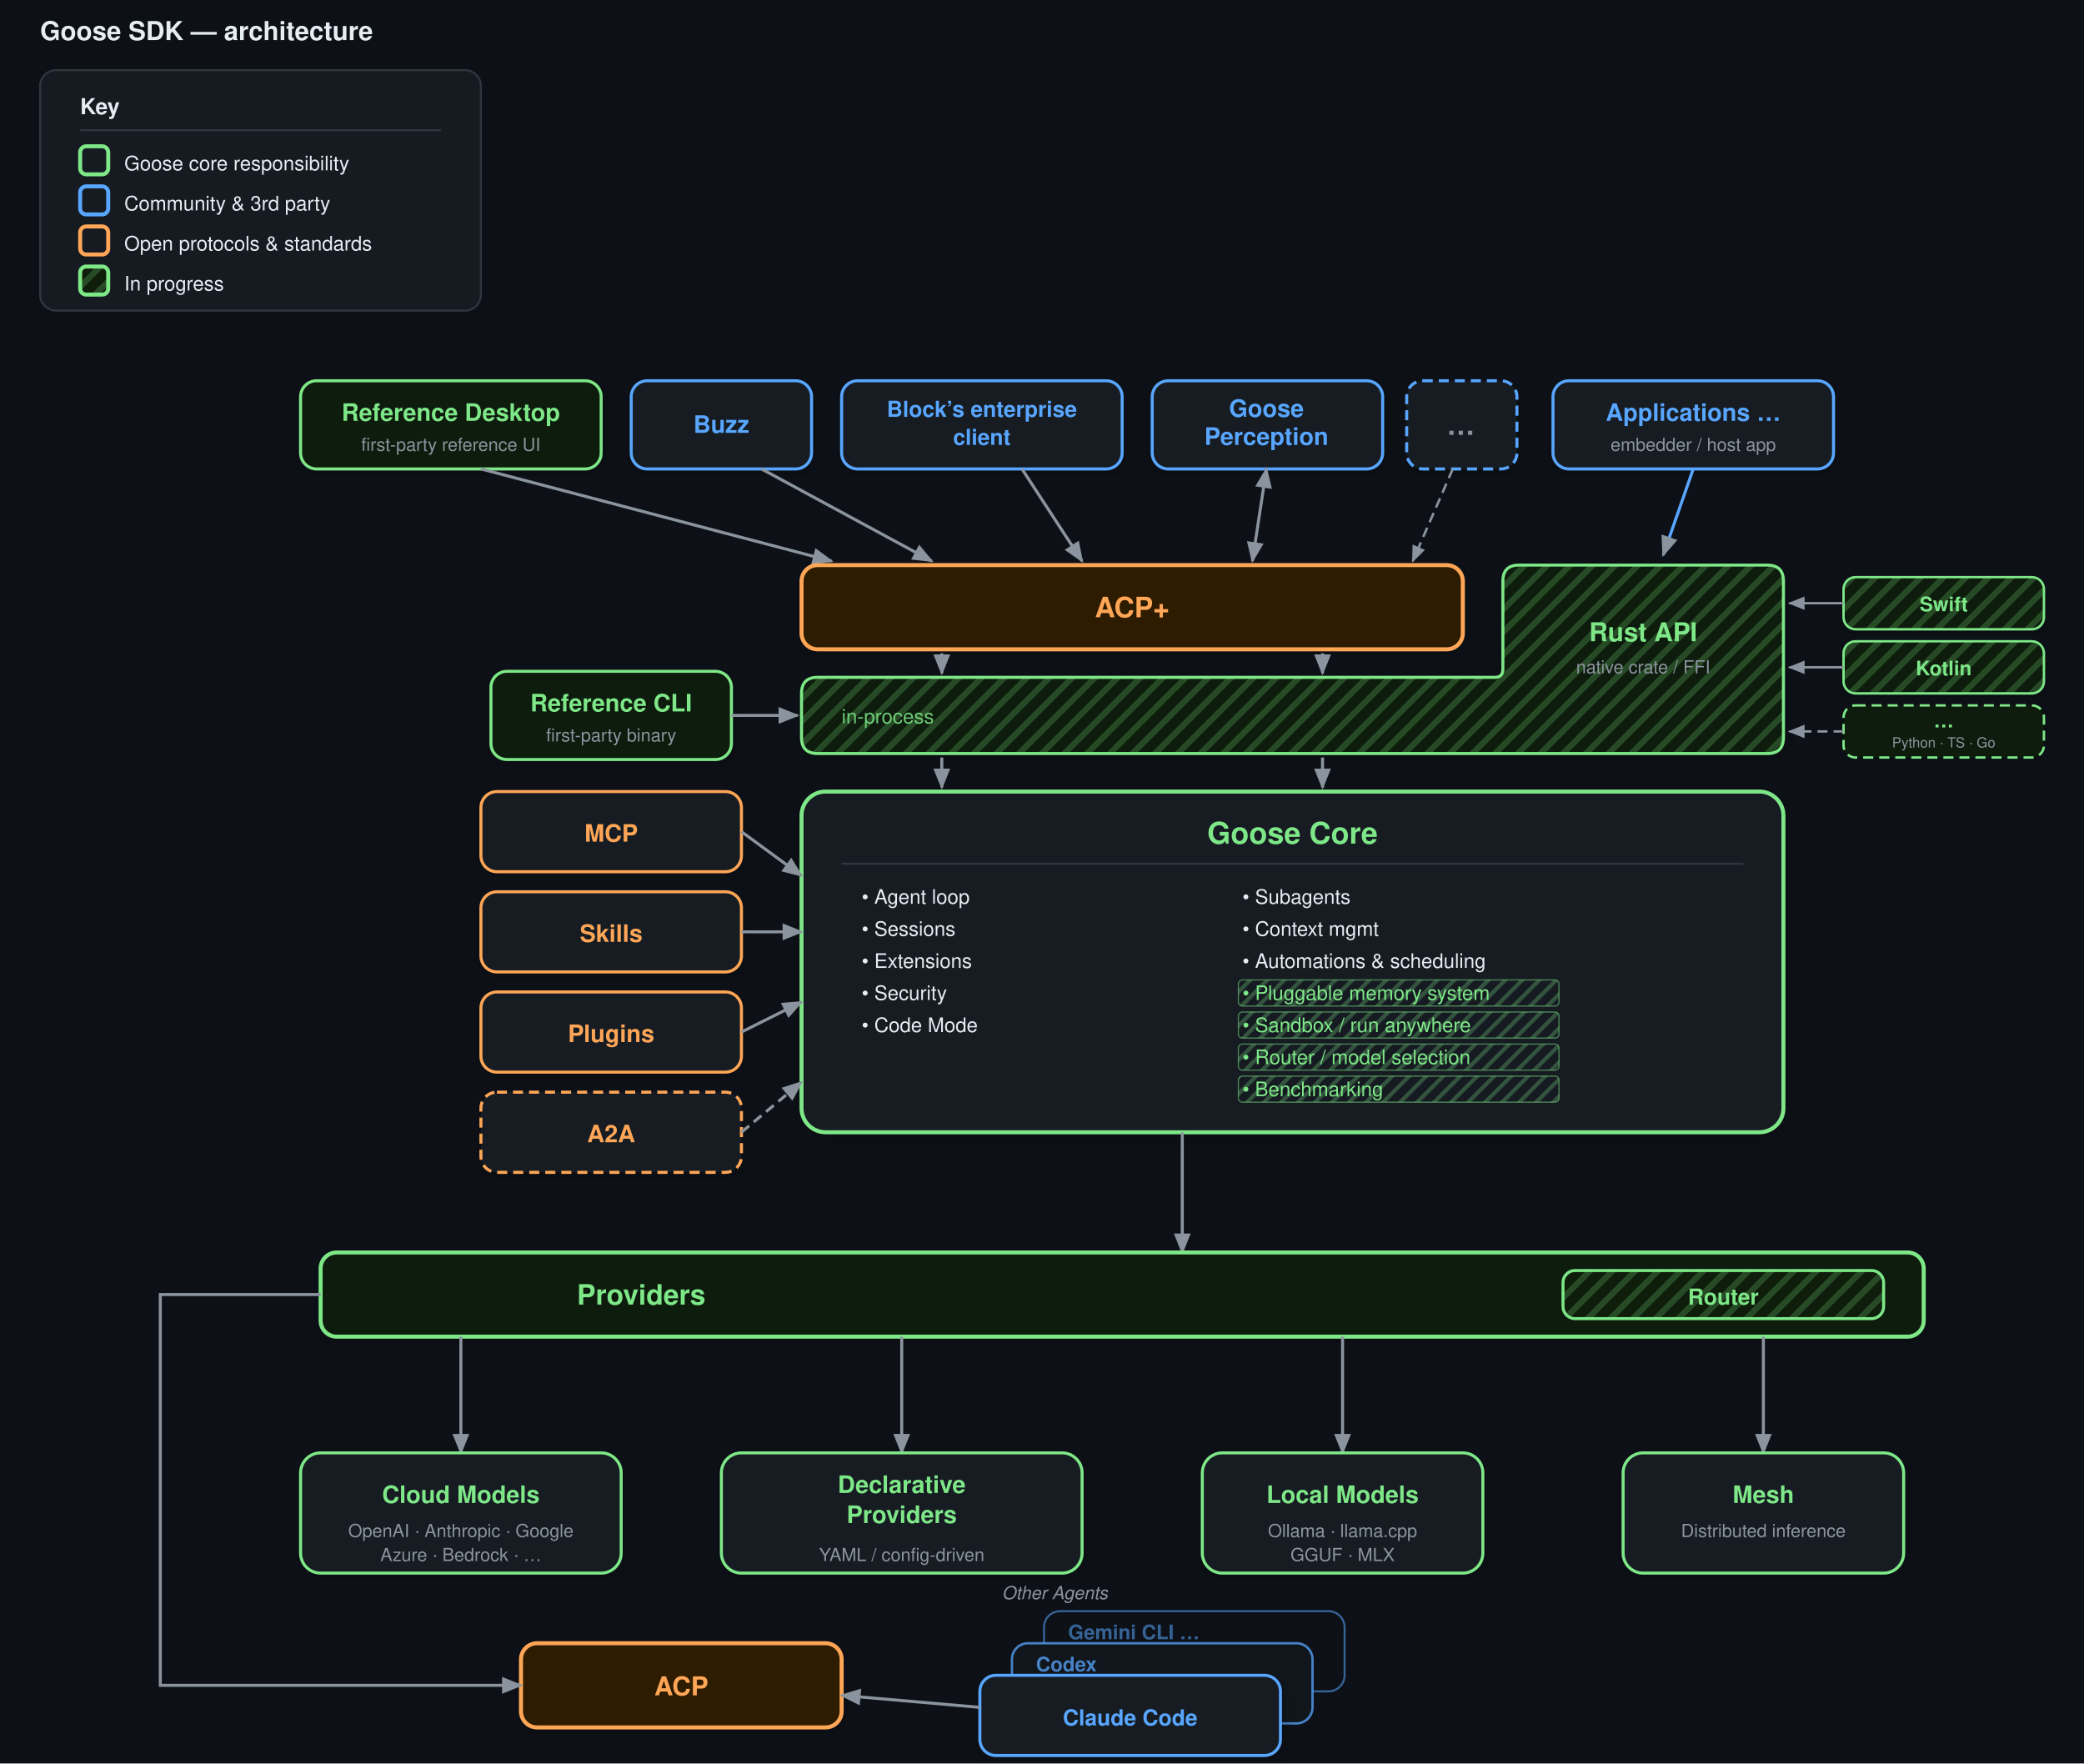
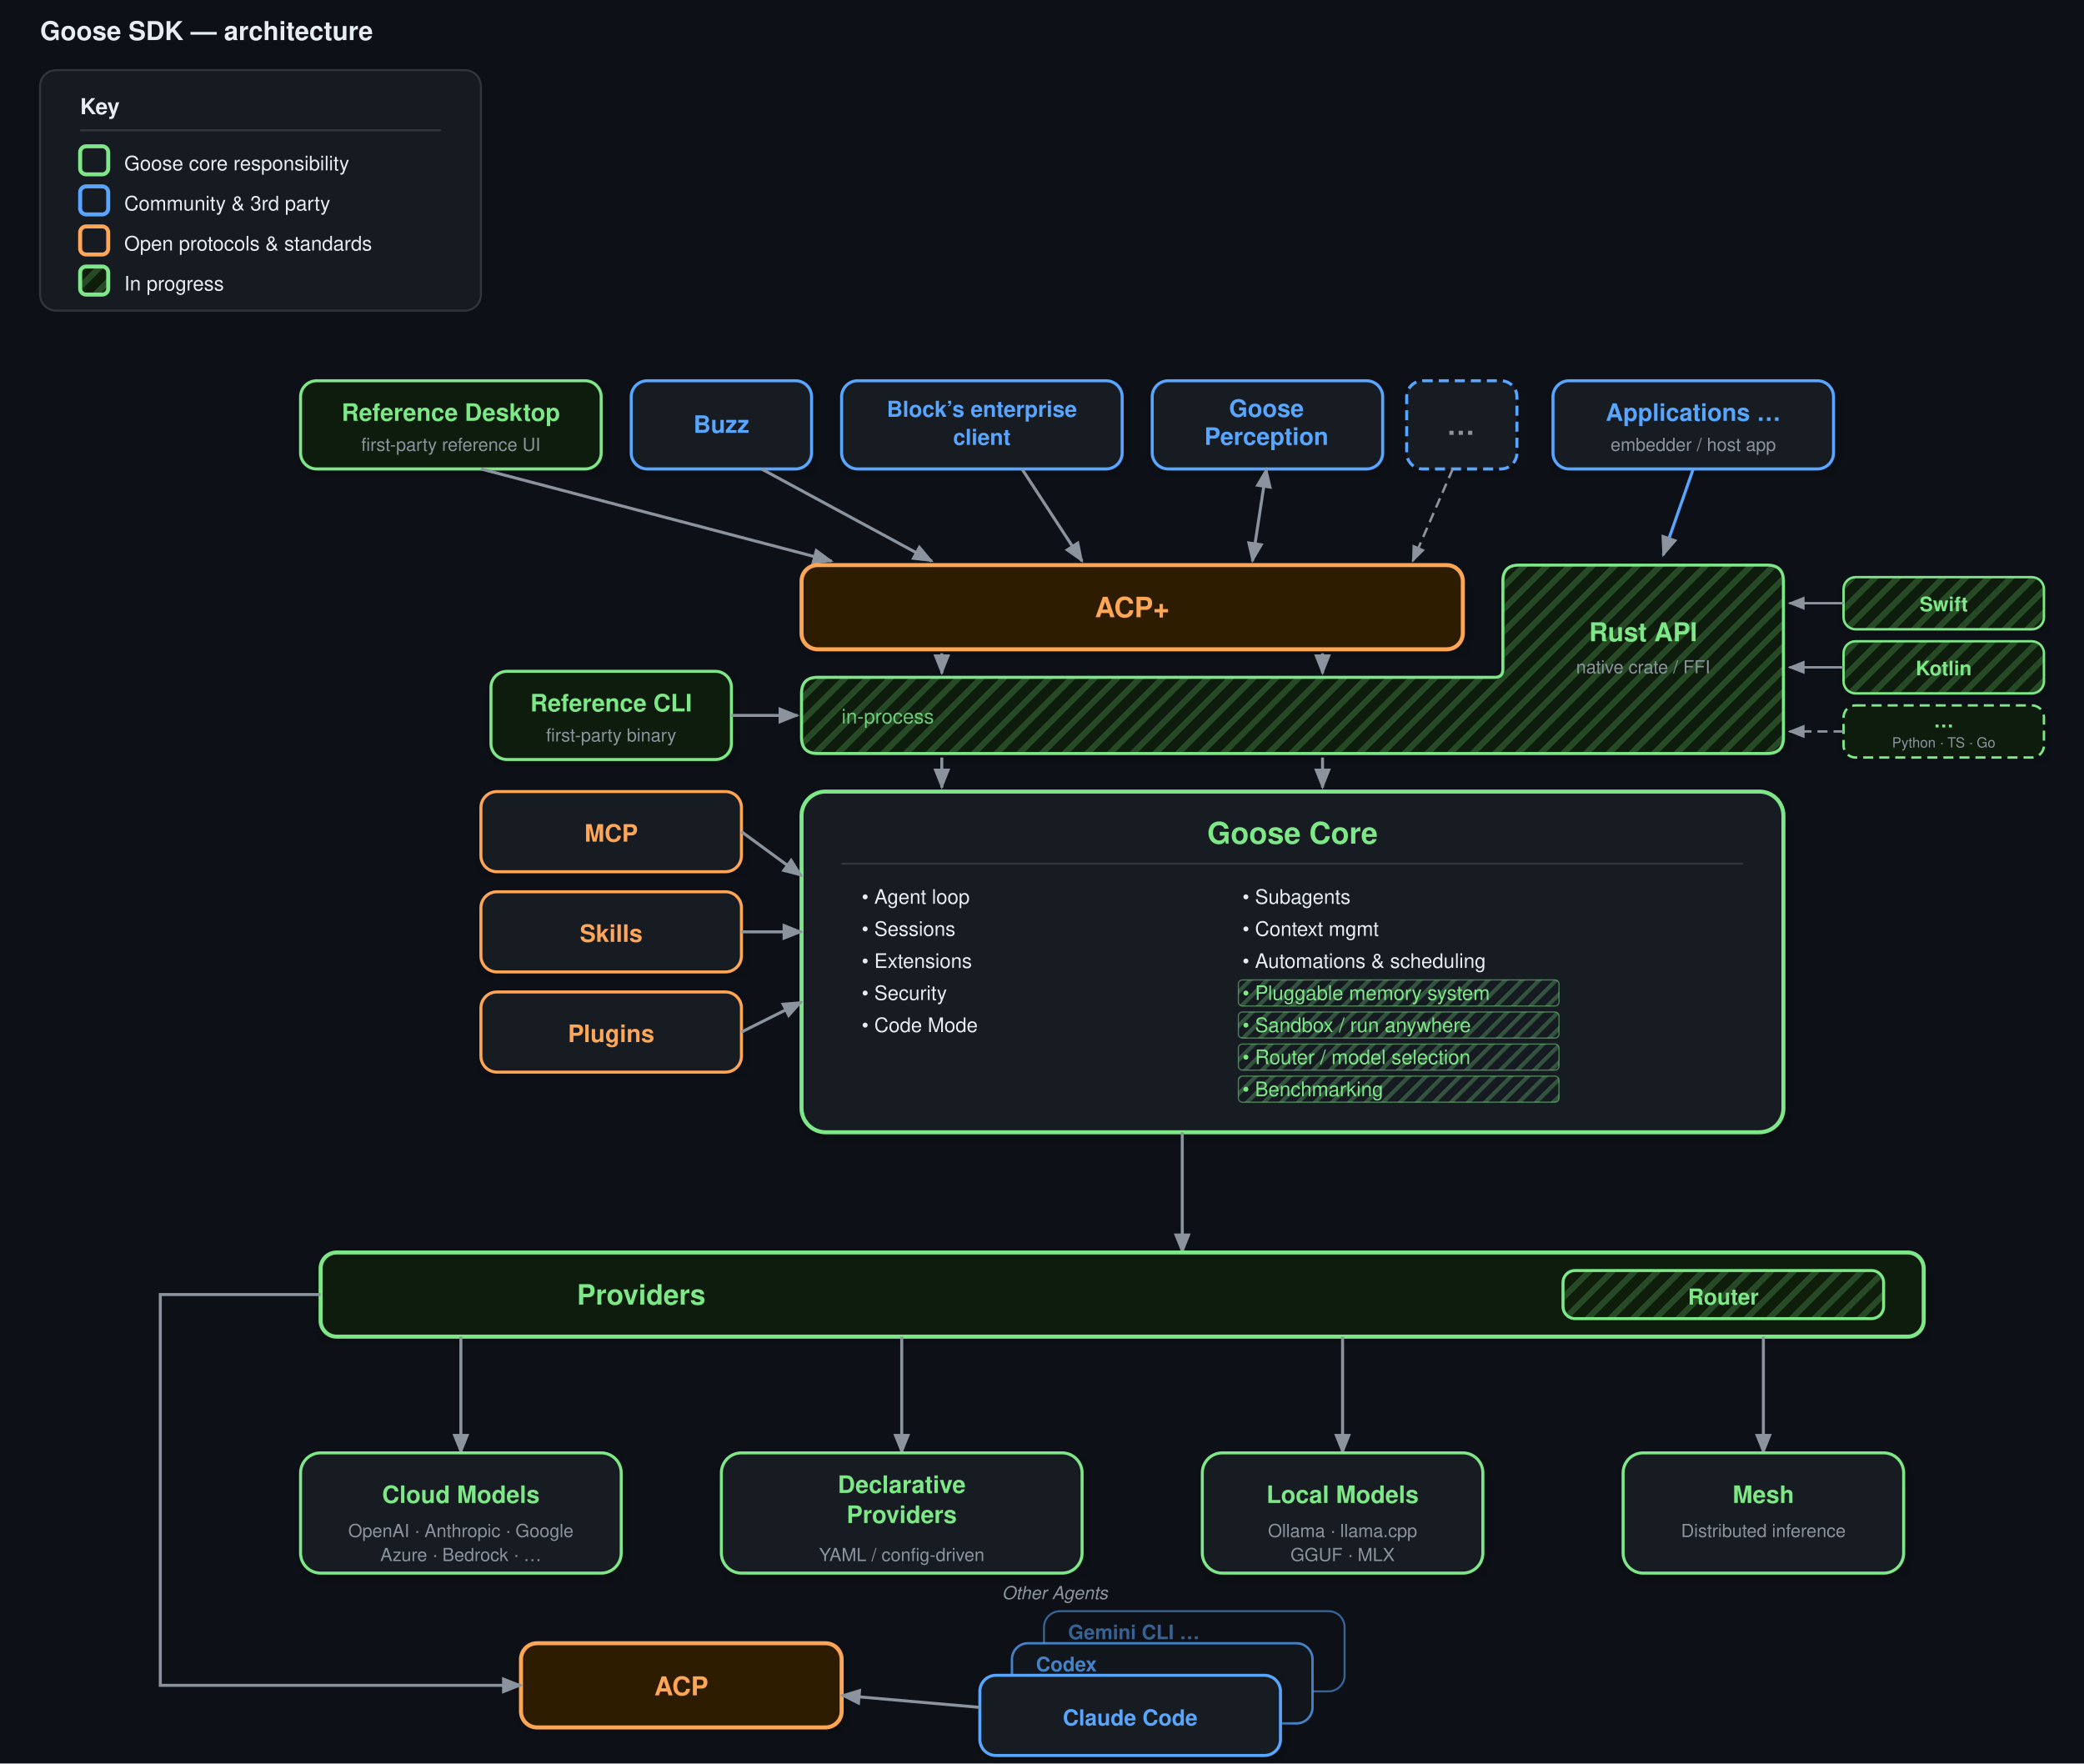
<svg xmlns="http://www.w3.org/2000/svg" viewBox="0 0 1040 880" font-family="-apple-system, BlinkMacSystemFont, 'Segoe UI', Helvetica, Arial, sans-serif">
  <defs>
    <marker id="arr" viewBox="0 0 10 10" refX="9" refY="5" markerWidth="7" markerHeight="7" orient="auto-start-reverse">
      <path d="M 0 1 L 10 5 L 0 9 z" fill="#8b949e" />
    </marker>
    <filter id="shadow" x="-4%" y="-4%" width="108%" height="112%">
      <feDropShadow dx="1" dy="2" stdDeviation="3" flood-opacity="0.25" />
    </filter>
    <pattern id="stripeGreen" patternUnits="userSpaceOnUse" width="8" height="8" patternTransform="rotate(45)">
      <rect width="8" height="8" fill="#0f1d0b" />
      <rect width="3" height="8" fill="#7ee787" fill-opacity="0.22" />
    </pattern>
    <pattern id="stripeGreenInline" patternUnits="userSpaceOnUse" width="6" height="6" patternTransform="rotate(45)">
      <rect width="6" height="6" fill="#161b22" />
      <rect width="2" height="6" fill="#7ee787" fill-opacity="0.28" />
    </pattern>
  </defs>
  <rect width="1040" height="880" fill="#0d1117" />
  <text x="20" y="20" font-size="13" font-weight="700" fill="#e6edf3">Goose SDK — architecture</text>
  <rect x="20" y="35" width="220" height="120" rx="8" fill="#161b22" stroke="#30363d" stroke-width="1" />
  <text x="40" y="57" font-size="11" font-weight="700" fill="#e6edf3">Key</text>
  <line x1="40" y1="65" x2="220" y2="65" stroke="#30363d" stroke-width="1" />
  <rect x="40" y="73" width="14" height="14" rx="3" fill="none" stroke="#7ee787" stroke-width="2" />
  <text x="62" y="85" font-size="10" fill="#e6edf3">Goose core responsibility</text>
  <rect x="40" y="93" width="14" height="14" rx="3" fill="none" stroke="#58a6ff" stroke-width="2" />
  <text x="62" y="105" font-size="10" fill="#e6edf3">Community &amp; 3rd party</text>
  <rect x="40" y="113" width="14" height="14" rx="3" fill="none" stroke="#ffa657" stroke-width="2" />
  <text x="62" y="125" font-size="10" fill="#e6edf3">Open protocols &amp; standards</text>
  <rect x="40" y="133" width="14" height="14" rx="3" fill="url(#stripeGreen)" stroke="#7ee787" stroke-width="2" />
  <text x="62" y="145" font-size="10" fill="#e6edf3">In progress</text>
  <rect x="150" y="190" width="150" height="44" rx="8" fill="#0f1d0b" stroke="#7ee787" stroke-width="1.5" filter="url(#shadow)" />
  <text x="225" y="210" text-anchor="middle" font-size="12" font-weight="700" fill="#7ee787">Reference Desktop</text>
  <text x="225" y="225" text-anchor="middle" font-size="9" fill="#8b949e">first-party reference UI</text>
  <line x1="240" y1="234" x2="415" y2="280" stroke="#8b949e" stroke-width="1.5" marker-end="url(#arr)" />
  <rect x="315" y="190" width="90" height="44" rx="8" fill="#161b22" stroke="#58a6ff" stroke-width="1.5" filter="url(#shadow)" />
  <text x="360" y="216" text-anchor="middle" font-size="12" font-weight="600" fill="#58a6ff">Buzz</text>
  <line x1="380" y1="234" x2="465" y2="280" stroke="#8b949e" stroke-width="1.5" marker-end="url(#arr)" />
  <rect x="420" y="190" width="140" height="44" rx="8" fill="#161b22" stroke="#58a6ff" stroke-width="1.5" filter="url(#shadow)" />
  <text x="490" y="208" text-anchor="middle" font-size="11" font-weight="600" fill="#58a6ff">Block’s enterprise</text>
  <text x="490" y="222" text-anchor="middle" font-size="11" font-weight="600" fill="#58a6ff">client</text>
  <line x1="510" y1="234" x2="540" y2="280" stroke="#8b949e" stroke-width="1.5" marker-end="url(#arr)" />
  <rect x="575" y="190" width="115" height="44" rx="8" fill="#161b22" stroke="#58a6ff" stroke-width="1.5" filter="url(#shadow)" />
  <text x="632" y="208" text-anchor="middle" font-size="12" font-weight="600" fill="#58a6ff">Goose</text>
  <text x="632" y="222" text-anchor="middle" font-size="12" font-weight="600" fill="#58a6ff">Perception</text>
  <line x1="632" y1="234" x2="625" y2="280" stroke="#8b949e" stroke-width="1.5" marker-start="url(#arr)" marker-end="url(#arr)" />
  <rect x="702" y="190" width="55" height="44" rx="8" fill="#161b22" stroke="#58a6ff" stroke-width="1.5" stroke-dasharray="5,3" filter="url(#shadow)" />
  <text x="729" y="217" text-anchor="middle" font-size="14" font-weight="600" fill="#8b949e">…</text>
  <line x1="725" y1="234" x2="705" y2="280" stroke="#8b949e" stroke-width="1.2" stroke-dasharray="5,3" marker-end="url(#arr)" />
  <rect x="775" y="190" width="140" height="44" rx="8" fill="#161b22" stroke="#58a6ff" stroke-width="1.5" filter="url(#shadow)" />
  <text x="845" y="210" text-anchor="middle" font-size="12" font-weight="700" fill="#58a6ff">Applications …</text>
  <text x="845" y="225" text-anchor="middle" font-size="9" fill="#8b949e">embedder / host app</text>

   Rust API arm (in-process, peer of ACP+) --&gt;
  <line x1="845" y1="234" x2="830" y2="277" stroke="#58a6ff" stroke-width="1.5" marker-end="url(#arr)" />
  <rect x="400" y="282" width="330" height="42" rx="8" fill="#2d1f00" stroke="#ffa657" stroke-width="2" filter="url(#shadow)" />
  <text x="565" y="308" text-anchor="middle" font-size="14" font-weight="700" fill="#ffa657">ACP+</text>
  <rect x="245" y="335" width="120" height="44" rx="8" fill="#0f1d0b" stroke="#7ee787" stroke-width="1.5" filter="url(#shadow)" />
  <text x="305" y="355" text-anchor="middle" font-size="12" font-weight="700" fill="#7ee787">Reference CLI</text>
  <text x="305" y="370" text-anchor="middle" font-size="9" fill="#8b949e">first-party binary</text>
  <line x1="365" y1="357" x2="398" y2="357" stroke="#8b949e" stroke-width="1.5" marker-end="url(#arr)" />
  <path d="M 408 338            H 746 Q 750 338 750 334            V 290 Q 750 282 758 282            H 882 Q 890 282 890 290            V 368 Q 890 376 882 376            H 408 Q 400 376 400 368            V 346 Q 400 338 408 338 Z" fill="url(#stripeGreen)" stroke="#7ee787" stroke-width="1.5" filter="url(#shadow)" />
  <text x="820" y="320" text-anchor="middle" font-size="13" font-weight="700" fill="#7ee787">Rust API</text>
  <text x="820" y="336" text-anchor="middle" font-size="9" fill="#8b949e">native crate / FFI</text>
  <text x="420" y="361" font-size="10" fill="#7ee787" fill-opacity="0.85">in-process</text>
  <line x1="470" y1="326" x2="470" y2="336" stroke="#8b949e" stroke-width="1.5" marker-end="url(#arr)" />
  <line x1="660" y1="326" x2="660" y2="336" stroke="#8b949e" stroke-width="1.5" marker-end="url(#arr)" />
  <line x1="470" y1="378" x2="470" y2="393" stroke="#8b949e" stroke-width="1.5" marker-end="url(#arr)" />
  <line x1="660" y1="378" x2="660" y2="393" stroke="#8b949e" stroke-width="1.5" marker-end="url(#arr)" />
  <rect x="920" y="288" width="100" height="26" rx="6" fill="url(#stripeGreen)" stroke="#7ee787" stroke-width="1.2" filter="url(#shadow)" />
  <text x="970" y="305" text-anchor="middle" font-size="10" font-weight="700" fill="#7ee787">Swift</text>
  <line x1="920" y1="301" x2="893" y2="301" stroke="#8b949e" stroke-width="1.2" marker-end="url(#arr)" />
  <rect x="920" y="320" width="100" height="26" rx="6" fill="url(#stripeGreen)" stroke="#7ee787" stroke-width="1.2" filter="url(#shadow)" />
  <text x="970" y="337" text-anchor="middle" font-size="10" font-weight="700" fill="#7ee787">Kotlin</text>
  <line x1="920" y1="333" x2="893" y2="333" stroke="#8b949e" stroke-width="1.2" marker-end="url(#arr)" />
  <rect x="920" y="352" width="100" height="26" rx="6" fill="#0f1d0b" stroke="#7ee787" stroke-width="1.2" stroke-dasharray="5,3" filter="url(#shadow)" />
  <text x="970" y="363" text-anchor="middle" font-size="10" font-weight="700" fill="#7ee787">…</text>
  <text x="970" y="373" text-anchor="middle" font-size="7" fill="#8b949e">Python · TS · Go</text>
  <line x1="920" y1="365" x2="893" y2="365" stroke="#8b949e" stroke-width="1.2" stroke-dasharray="5,3" marker-end="url(#arr)" />
  <rect x="400" y="395" width="490" height="170" rx="12" fill="#161b22" stroke="#7ee787" stroke-width="2" filter="url(#shadow)" />
  <text x="645" y="421" text-anchor="middle" font-size="15" font-weight="700" fill="#7ee787">Goose Core</text>
  <line x1="420" y1="431" x2="870" y2="431" stroke="#30363d" stroke-width="1" />
  <text x="430" y="451" font-size="10" fill="#e6edf3">• Agent loop</text>
  <text x="430" y="467" font-size="10" fill="#e6edf3">• Sessions</text>
  <text x="430" y="483" font-size="10" fill="#e6edf3">• Extensions</text>
  <text x="430" y="499" font-size="10" fill="#e6edf3">• Security</text>
  <text x="430" y="515" font-size="10" fill="#e6edf3">• Code Mode</text>
  <text x="620" y="451" font-size="10" fill="#e6edf3">• Subagents</text>
  <text x="620" y="467" font-size="10" fill="#e6edf3">• Context mgmt</text>
  <text x="620" y="483" font-size="10" fill="#e6edf3">• Automations &amp; scheduling</text>
  <rect x="618" y="489" width="160" height="13" rx="2" fill="url(#stripeGreenInline)" stroke="#7ee787" stroke-width="0.6" stroke-opacity="0.5" />
  <text x="620" y="499" font-size="10" fill="#7ee787">• Pluggable memory system</text>
  <rect x="618" y="505" width="160" height="13" rx="2" fill="url(#stripeGreenInline)" stroke="#7ee787" stroke-width="0.6" stroke-opacity="0.5" />
  <text x="620" y="515" font-size="10" fill="#7ee787">• Sandbox / run anywhere</text>
  <rect x="618" y="521" width="160" height="13" rx="2" fill="url(#stripeGreenInline)" stroke="#7ee787" stroke-width="0.6" stroke-opacity="0.5" />
  <text x="620" y="531" font-size="10" fill="#7ee787">• Router / model selection</text>
  <rect x="618" y="537" width="160" height="13" rx="2" fill="url(#stripeGreenInline)" stroke="#7ee787" stroke-width="0.6" stroke-opacity="0.5" />
  <text x="620" y="547" font-size="10" fill="#7ee787">• Benchmarking</text>
  <rect x="240" y="395" width="130" height="40" rx="8" fill="#161b22" stroke="#ffa657" stroke-width="1.5" filter="url(#shadow)" />
  <text x="305" y="420" text-anchor="middle" font-size="12" font-weight="600" fill="#ffa657">MCP</text>
  <rect x="240" y="445" width="130" height="40" rx="8" fill="#161b22" stroke="#ffa657" stroke-width="1.5" filter="url(#shadow)" />
  <text x="305" y="470" text-anchor="middle" font-size="12" font-weight="600" fill="#ffa657">Skills</text>
  <rect x="240" y="495" width="130" height="40" rx="8" fill="#161b22" stroke="#ffa657" stroke-width="1.5" filter="url(#shadow)" />
  <text x="305" y="520" text-anchor="middle" font-size="12" font-weight="600" fill="#ffa657">Plugins</text>
-   <rect x="240" y="545" width="130" height="40" rx="8" fill="#161b22" stroke="#ffa657" stroke-width="1.5" stroke-dasharray="5,3" filter="url(#shadow)" />
-   <text x="305" y="570" text-anchor="middle" font-size="12" font-weight="600" fill="#ffa657">A2A</text>
  <line x1="370" y1="415" x2="400" y2="437" stroke="#8b949e" stroke-width="1.5" marker-end="url(#arr)" />
  <line x1="370" y1="465" x2="400" y2="465" stroke="#8b949e" stroke-width="1.5" marker-end="url(#arr)" />
  <line x1="370" y1="515" x2="400" y2="500" stroke="#8b949e" stroke-width="1.5" marker-end="url(#arr)" />
-   <line x1="370" y1="565" x2="400" y2="540" stroke="#8b949e" stroke-width="1.5" stroke-dasharray="5,3" marker-end="url(#arr)" />

  
  
  

   Providers bar --&gt;
  <line x1="590" y1="565" x2="590" y2="625" stroke="#8b949e" stroke-width="1.5" marker-end="url(#arr)" />
  <rect x="160" y="625" width="800" height="42" rx="8" fill="#0f1d0b" stroke="#7ee787" stroke-width="2" filter="url(#shadow)" />
  <text x="320" y="651" text-anchor="middle" font-size="14" font-weight="700" fill="#7ee787">Providers</text>
  <rect x="780" y="634" width="160" height="24" rx="6" fill="url(#stripeGreen)" stroke="#7ee787" stroke-width="1.5" />
  <text x="860" y="651" text-anchor="middle" font-size="11" font-weight="700" fill="#7ee787">Router</text>
  <line x1="230" y1="667" x2="230" y2="725" stroke="#8b949e" stroke-width="1.5" marker-end="url(#arr)" />
  <line x1="450" y1="667" x2="450" y2="725" stroke="#8b949e" stroke-width="1.5" marker-end="url(#arr)" />
  <line x1="670" y1="667" x2="670" y2="725" stroke="#8b949e" stroke-width="1.5" marker-end="url(#arr)" />
  <line x1="880" y1="667" x2="880" y2="725" stroke="#8b949e" stroke-width="1.5" marker-end="url(#arr)" />
  <rect x="150" y="725" width="160" height="60" rx="10" fill="#161b22" stroke="#7ee787" stroke-width="1.5" filter="url(#shadow)" />
  <text x="230" y="750" text-anchor="middle" font-size="12" font-weight="700" fill="#7ee787">Cloud Models</text>
  <text x="230" y="767" text-anchor="middle" font-size="9" fill="#8b949e">OpenAI · Anthropic · Google</text>
  <text x="230" y="779" text-anchor="middle" font-size="9" fill="#8b949e">Azure · Bedrock · …</text>
  <rect x="360" y="725" width="180" height="60" rx="10" fill="#161b22" stroke="#7ee787" stroke-width="1.5" filter="url(#shadow)" />
  <text x="450" y="745" text-anchor="middle" font-size="12" font-weight="700" fill="#7ee787">Declarative</text>
  <text x="450" y="760" text-anchor="middle" font-size="12" font-weight="700" fill="#7ee787">Providers</text>
  <text x="450" y="779" text-anchor="middle" font-size="9" fill="#8b949e">YAML / config-driven</text>
  <rect x="600" y="725" width="140" height="60" rx="10" fill="#161b22" stroke="#7ee787" stroke-width="1.5" filter="url(#shadow)" />
  <text x="670" y="750" text-anchor="middle" font-size="12" font-weight="700" fill="#7ee787">Local Models</text>
  <text x="670" y="767" text-anchor="middle" font-size="9" fill="#8b949e">Ollama · llama.cpp</text>
  <text x="670" y="779" text-anchor="middle" font-size="9" fill="#8b949e">GGUF · MLX</text>
  <rect x="810" y="725" width="140" height="60" rx="10" fill="#161b22" stroke="#7ee787" stroke-width="1.5" filter="url(#shadow)" />
  <text x="880" y="750" text-anchor="middle" font-size="12" font-weight="700" fill="#7ee787">Mesh</text>
  <text x="880" y="767" text-anchor="middle" font-size="9" fill="#8b949e">Distributed inference</text>
  <rect x="260" y="820" width="160" height="42" rx="8" fill="#2d1f00" stroke="#ffa657" stroke-width="2" filter="url(#shadow)" />
  <text x="340" y="846" text-anchor="middle" font-size="13" font-weight="700" fill="#ffa657">ACP</text>
  <polyline points="160,646 80,646 80,841 260,841" fill="none" stroke="#8b949e" stroke-width="1.5" marker-end="url(#arr)" />
  <text x="500" y="798" font-size="9" font-style="italic" fill="#8b949e">Other Agents</text>
  <rect x="521" y="804" width="150" height="40" rx="8" fill="#0d1117" stroke="#58a6ff" stroke-width="1" stroke-opacity="0.55" />
  <text x="533" y="818" font-size="10" font-weight="600" fill="#58a6ff" fill-opacity="0.55">Gemini CLI …</text>
  <rect x="505" y="820" width="150" height="40" rx="8" fill="#11161d" stroke="#58a6ff" stroke-width="1.2" stroke-opacity="0.75" />
  <text x="517" y="834" font-size="10" font-weight="600" fill="#58a6ff" fill-opacity="0.75">Codex</text>
  <rect x="489" y="836" width="150" height="40" rx="8" fill="#161b22" stroke="#58a6ff" stroke-width="1.5" filter="url(#shadow)" />
  <text x="564" y="861" text-anchor="middle" font-size="11" font-weight="600" fill="#58a6ff">Claude Code</text>

   ACP --&gt;
  <line x1="489" y1="852" x2="420" y2="846" stroke="#8b949e" stroke-width="1.5" marker-end="url(#arr)" />
</svg>
